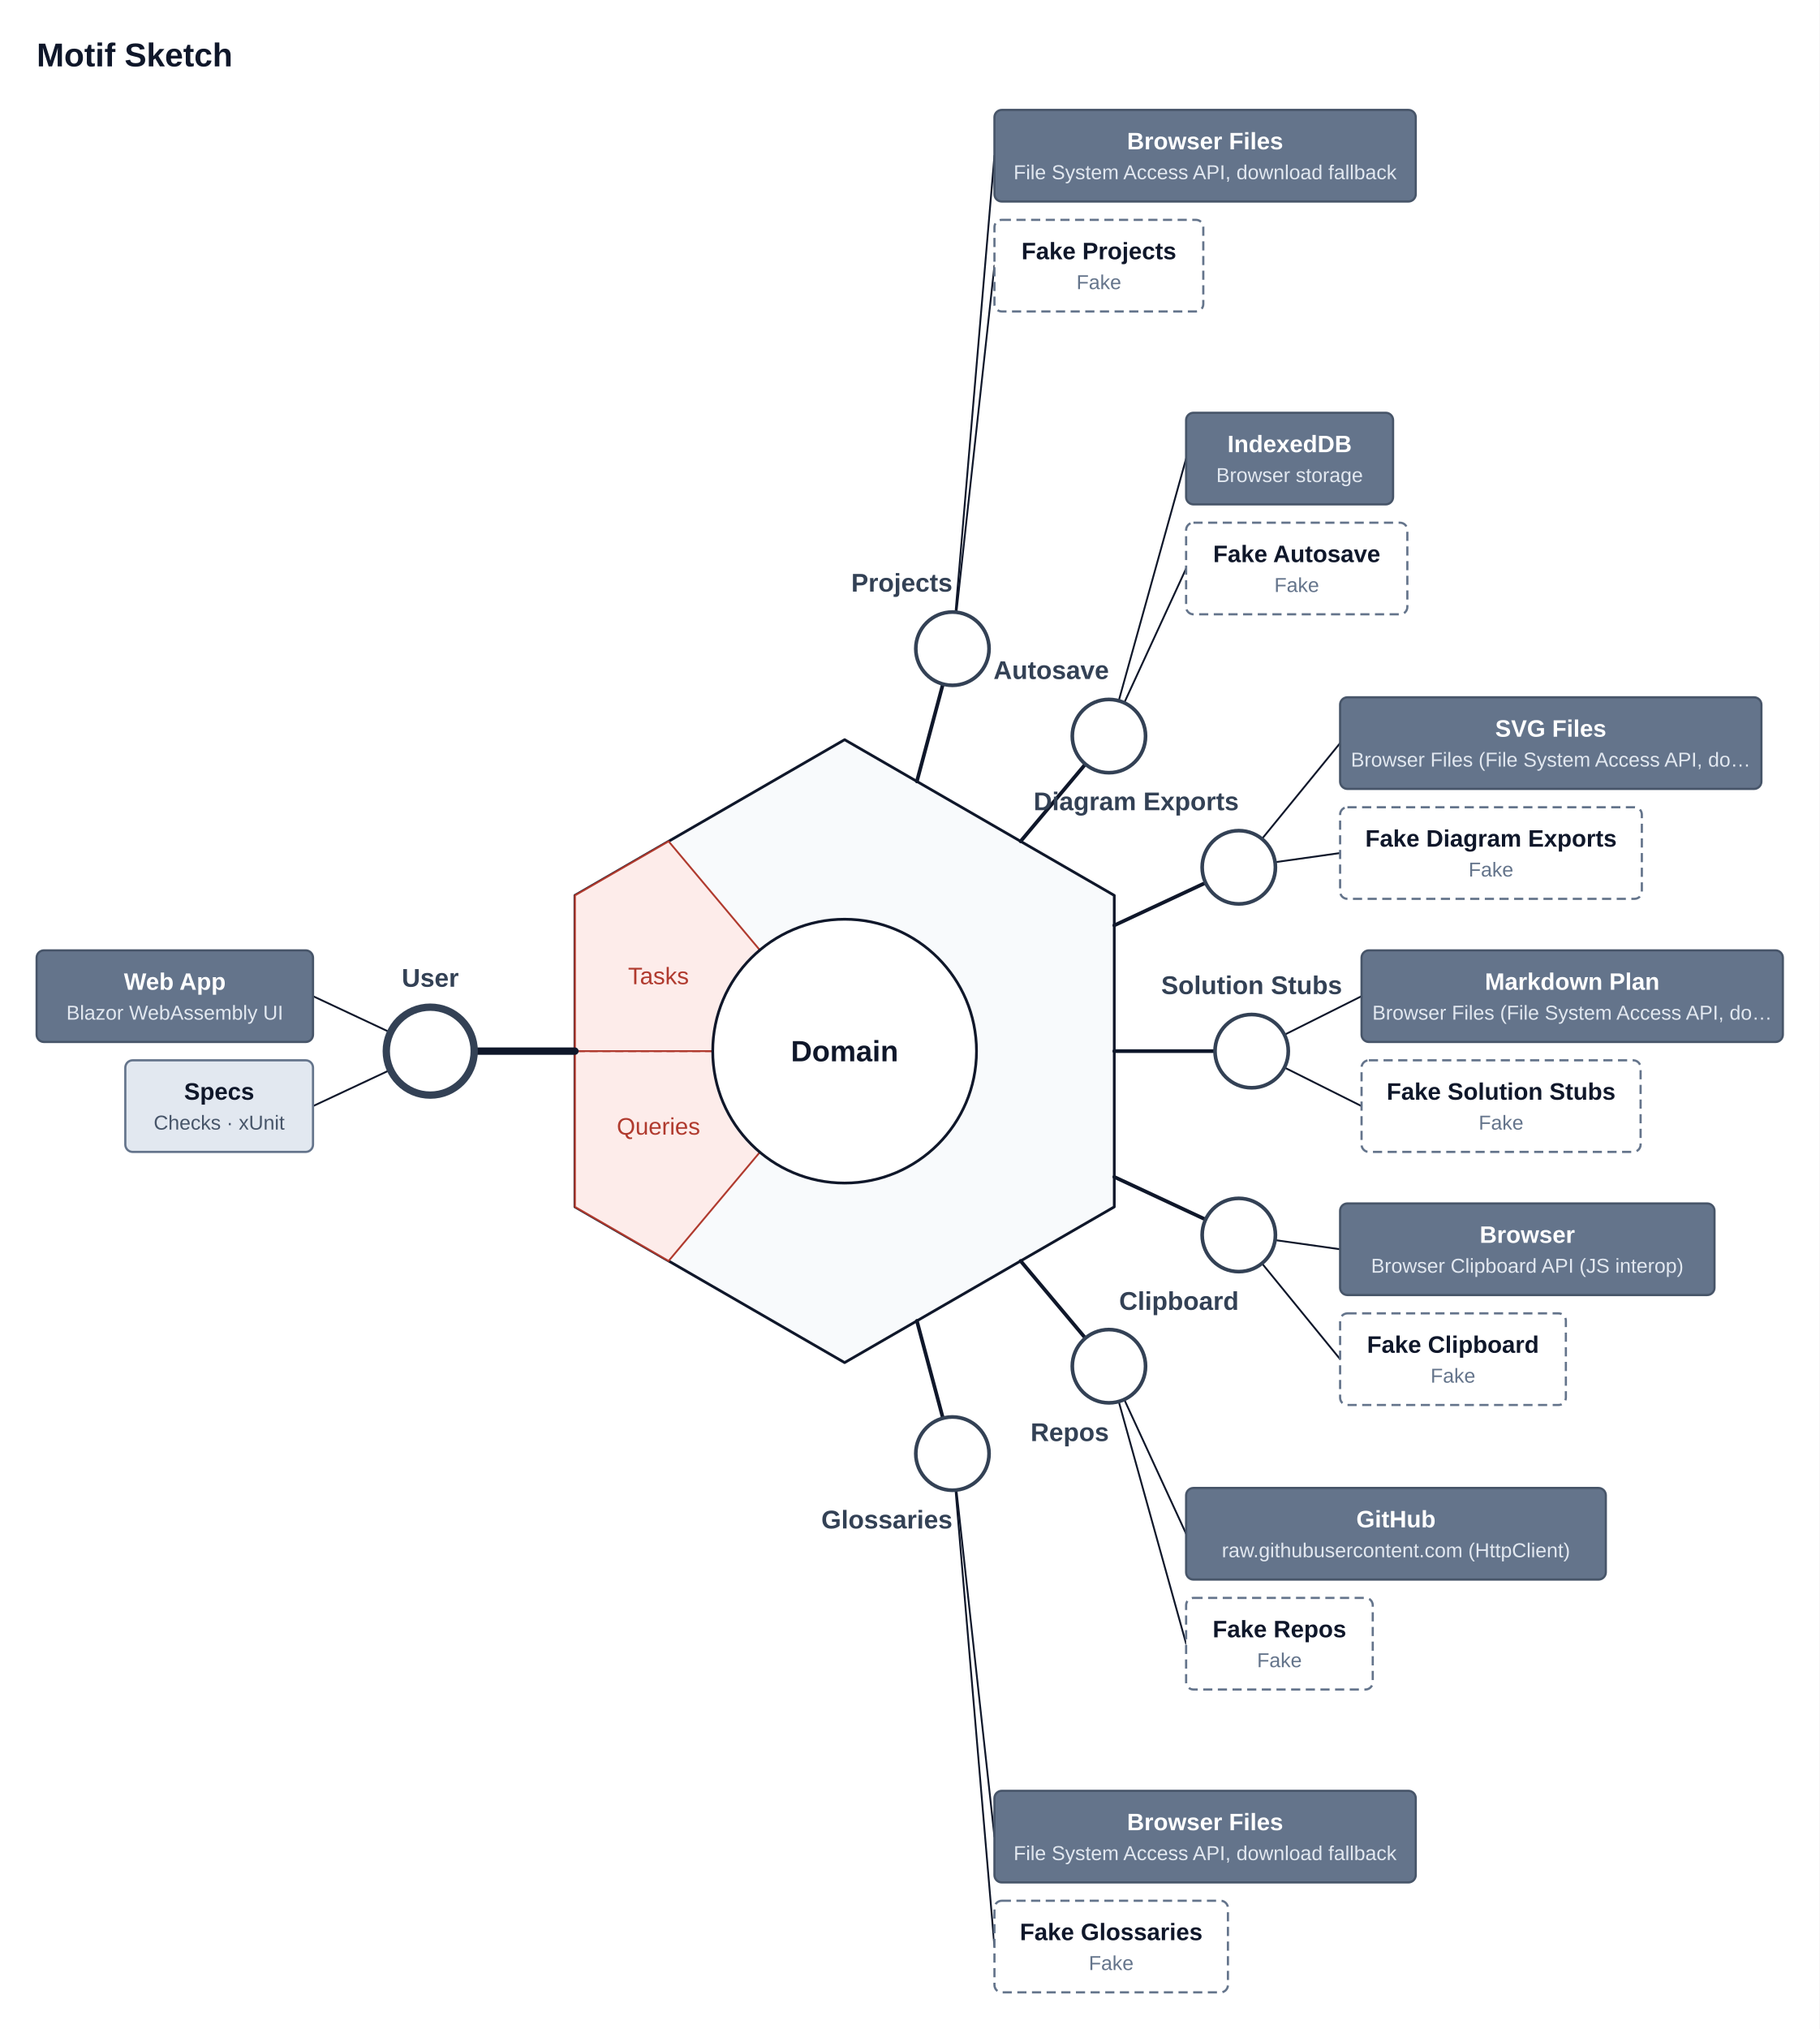
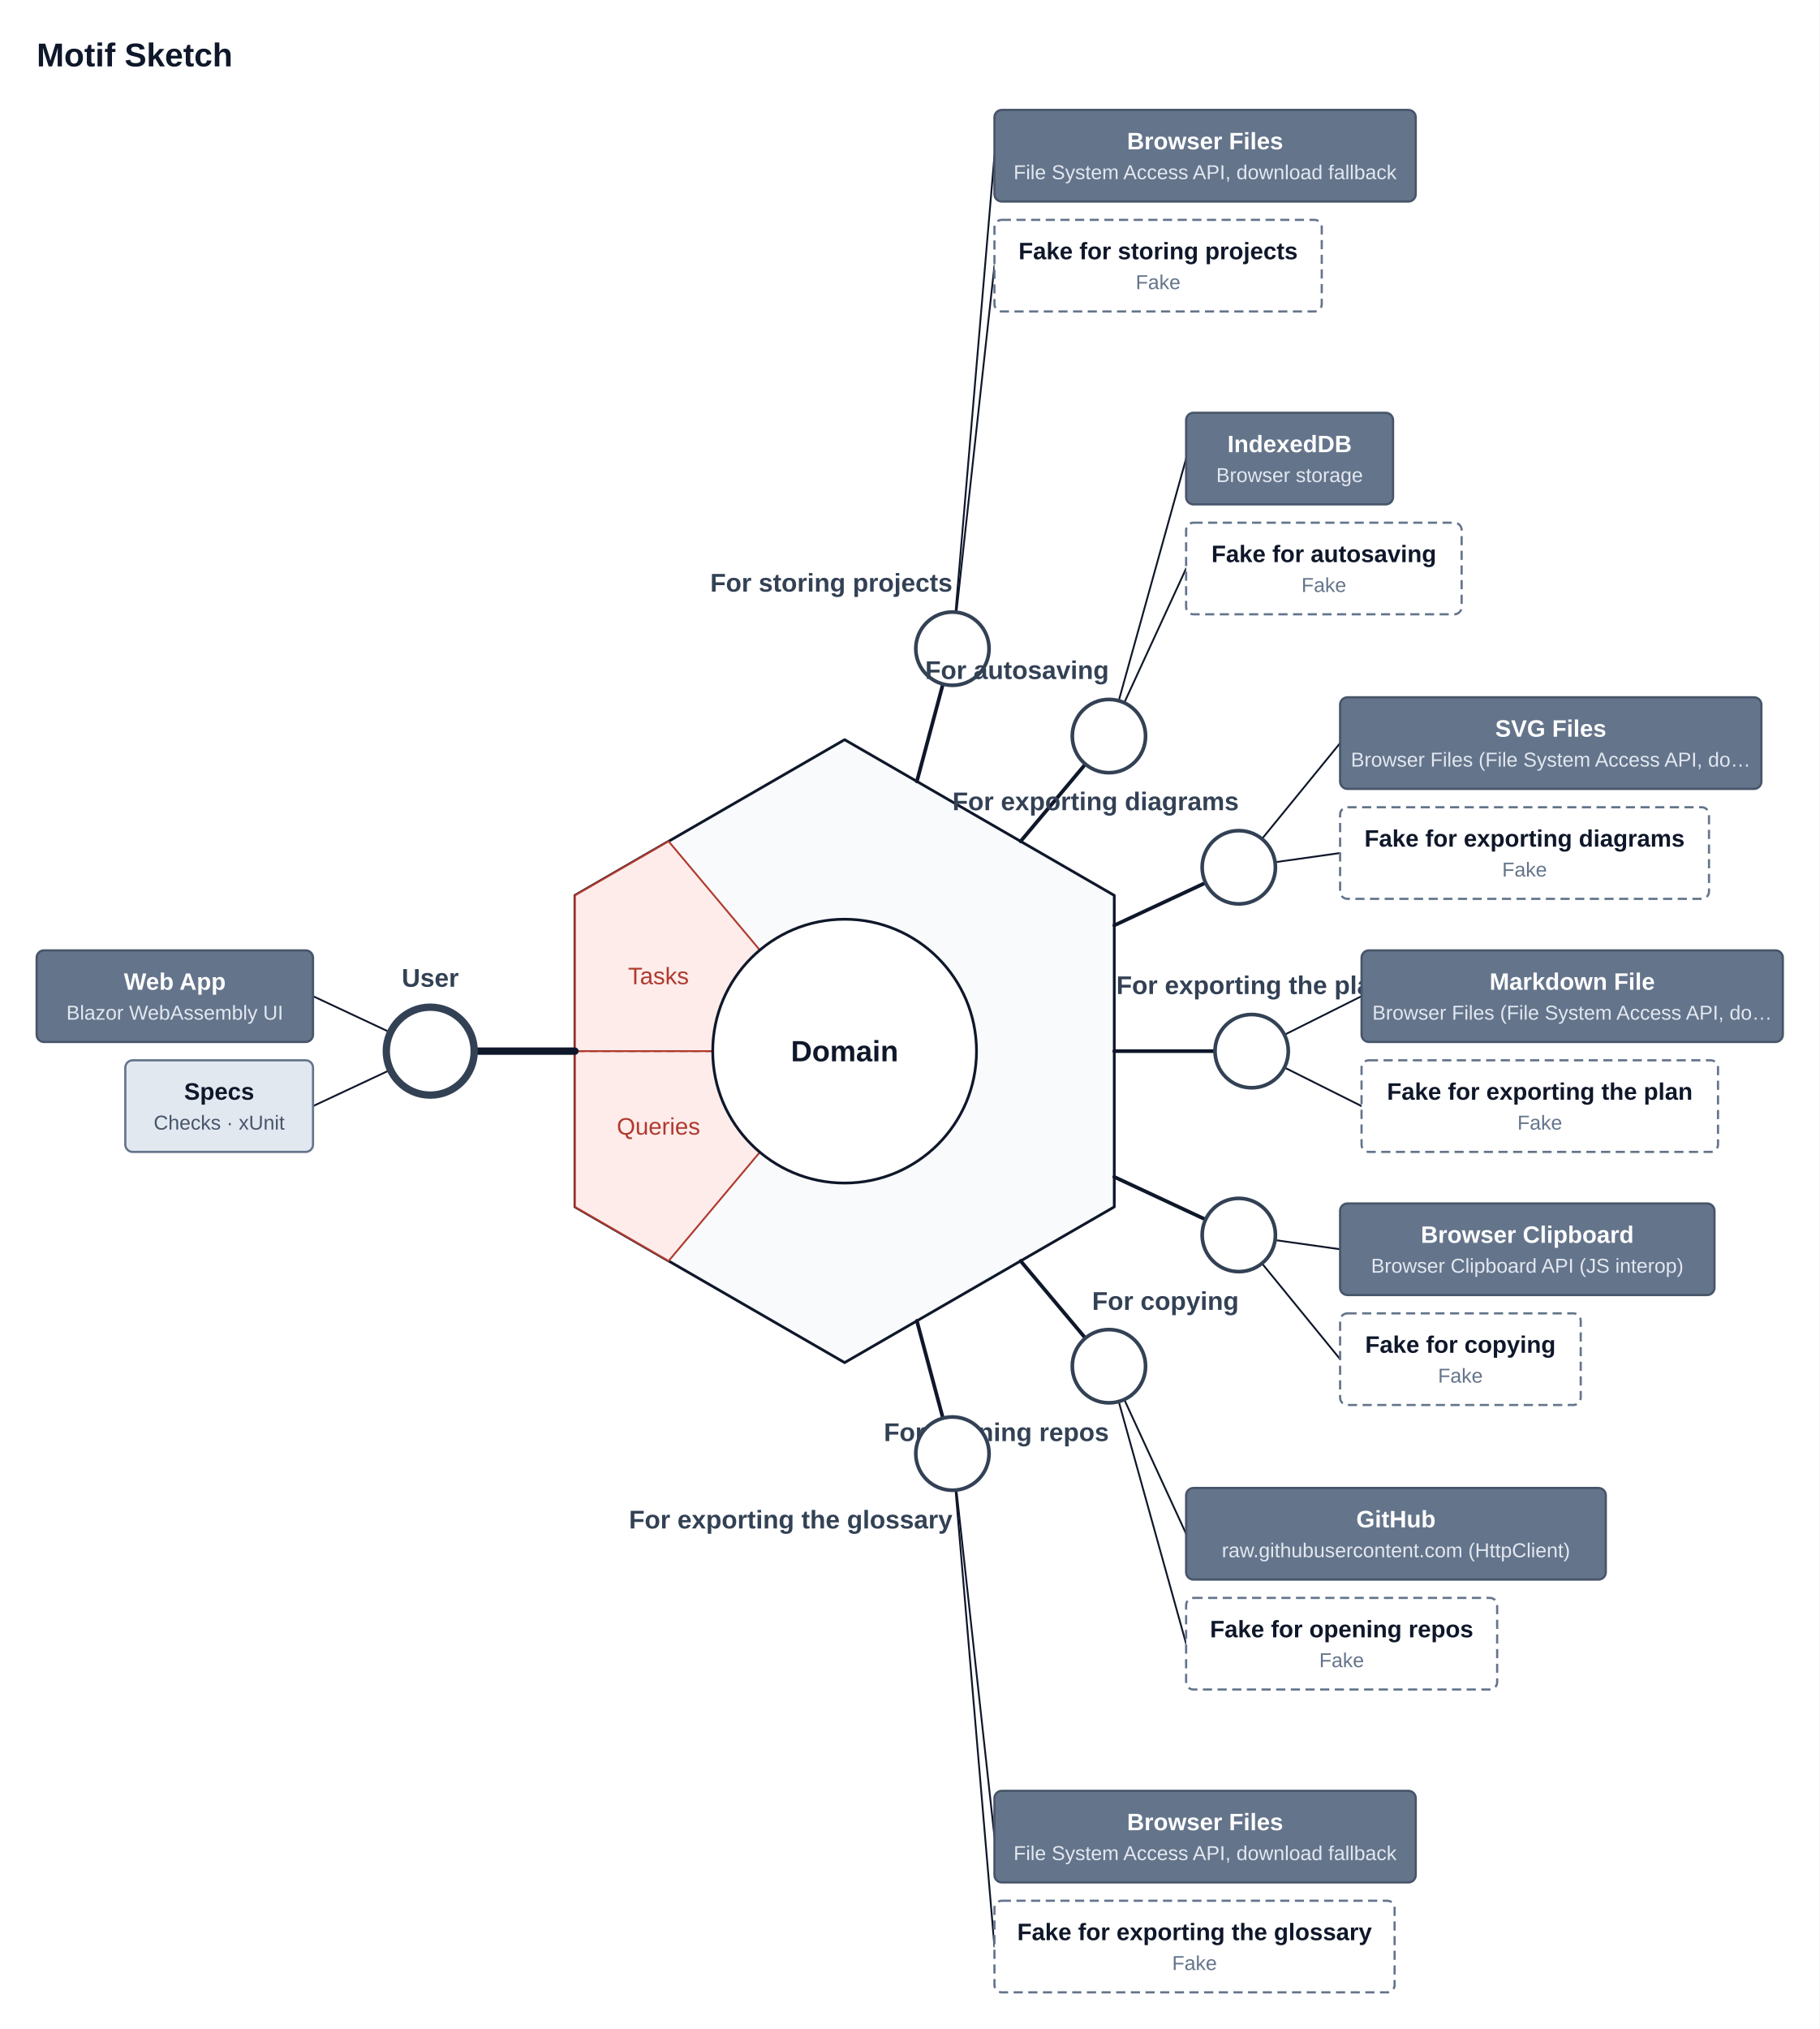
<svg xmlns="http://www.w3.org/2000/svg" width="993.34" height="1107.46" viewBox="-461.11 -573.73 993.34 1107.46" font-family="'IBM Plex Sans', 'Segoe UI', Arial, sans-serif">
  <defs>
    <marker id="arrow" viewBox="0 0 12 10" markerWidth="12" markerHeight="10" refX="12" refY="5" orient="auto-start-reverse" markerUnits="userSpaceOnUse">
      <path d="M0,0 L12,5 L0,10 Z" fill="#52606D" />
    </marker>
  </defs>
  <rect x="-461.11" y="-573.73" width="993.34" height="1107.46" fill="#FFFFFF" />
  <g class="hexagon">
    <polygon points="0,-170 -147.22,-85 -147.22,85 0,170 147.22,85 147.22,-85" fill="#F8FAFC" stroke="#0F172A" stroke-width="1.5" stroke-linejoin="round" class="outline" />
    <polygon points="-96.09,-114.52 -147.22,-85 -147.22,0 -72,0 -71.73,-6.28 -70.91,-12.5 -69.55,-18.63 -67.66,-24.63 -65.25,-30.43 -62.35,-36 -58.98,-41.3 -55.16,-46.28 -50.91,-50.91 -46.28,-55.16" fill="#FDECEA" stroke="#B03A2E" stroke-width="1" stroke-linejoin="round" />
    <polygon points="-147.22,0 -147.22,85 -96.09,114.52 -46.28,55.16 -50.91,50.91 -55.16,46.28 -58.98,41.3 -62.35,36 -65.25,30.43 -67.66,24.63 -69.55,18.63 -70.91,12.5 -71.73,6.28 -72,0" fill="#FDECEA" stroke="#B03A2E" stroke-width="1" stroke-linejoin="round" />
    <line x1="-72" y1="0" x2="-147.22" y2="0" stroke="#B03A2E" stroke-width="1" stroke-linecap="round" stroke-dasharray="4 3" />
    <text x="-101.63" y="-41.06" font-size="13" fill="#B03A2E" text-anchor="middle" dominant-baseline="central">Tasks</text>
    <text x="-101.63" y="41.06" font-size="13" fill="#B03A2E" text-anchor="middle" dominant-baseline="central">Queries</text>
    <circle cx="0" cy="0" r="72" fill="#FFFFFF" stroke="#0F172A" stroke-width="1.5" />
    <text x="0" y="0" font-size="16" fill="#0F172A" text-anchor="middle" dominant-baseline="central" font-weight="600">Domain</text>
  </g>
  <g>
    <line x1="-247.96" y1="-10.19" x2="-290.22" y2="-30" stroke="#0F172A" stroke-width="1" stroke-linecap="round" />
    <line x1="-247.96" y1="10.19" x2="-290.22" y2="30" stroke="#0F172A" stroke-width="1" stroke-linecap="round" />
    <g class="port" data-id="d6b20c01">
      <line x1="-147.22" y1="0" x2="-202.22" y2="0" stroke="#0F172A" stroke-width="4" stroke-linecap="round" />
      <circle cx="-226.22" cy="0" r="24" fill="#FFFFFF" stroke="#334155" stroke-width="4" class="outline" />
      <text x="-226.22" y="-40" font-size="14" fill="#334155" text-anchor="middle" dominant-baseline="central" font-weight="600">User</text>
    </g>
    <g class="adapter" data-id="d6b20d01" data-kind="real">
      <rect x="-441.11" y="-55" width="150.89" height="50" rx="4" ry="4" fill="#64748B" stroke="#475569" stroke-width="1.2" class="outline" />
      <text x="-365.67" y="-38" font-size="13" fill="#FFFFFF" text-anchor="middle" dominant-baseline="central" font-weight="600">Web App</text>
      <text x="-365.67" y="-21" font-size="11" fill="#E2E8F0" text-anchor="middle" dominant-baseline="central">Blazor WebAssembly UI</text>
    </g>
    <g class="adapter" data-id="d6b20d11" data-kind="checks">
      <rect x="-392.7" y="5" width="102.48" height="50" rx="4" ry="4" fill="#E2E8F0" stroke="#64748B" stroke-width="1.2" class="outline" />
      <text x="-341.46" y="22" font-size="13" fill="#0F172A" text-anchor="middle" dominant-baseline="central" font-weight="600">Specs</text>
      <text x="-341.46" y="39" font-size="11" fill="#475569" text-anchor="middle" dominant-baseline="central">Checks · xUnit</text>
    </g>
  </g>
  <g>
    <line x1="60.56" y1="-239.6" x2="81.8" y2="-488.73" stroke="#0F172A" stroke-width="1" stroke-linecap="round" />
    <line x1="61.04" y1="-239.55" x2="81.8" y2="-428.73" stroke="#0F172A" stroke-width="1" stroke-linecap="round" />
    <g class="port" data-id="d6b20c02">
      <line x1="39.45" y1="-147.22" x2="53.68" y2="-200.35" stroke="#0F172A" stroke-width="2" stroke-linecap="round" />
      <circle cx="58.86" cy="-219.67" r="20" fill="#FFFFFF" stroke="#334155" stroke-width="2" class="outline" />
-       <text x="58.86" y="-255.67" font-size="14" fill="#334155" text-anchor="end" dominant-baseline="central" font-weight="600">Projects</text>
+       <text x="58.86" y="-255.67" font-size="14" fill="#334155" text-anchor="end" dominant-baseline="central" font-weight="600">For storing projects</text>
    </g>
    <g class="adapter" data-id="d6b20d03" data-kind="real">
      <rect x="81.8" y="-513.73" width="230" height="50" rx="4" ry="4" fill="#64748B" stroke="#475569" stroke-width="1.2" class="outline" />
      <text x="196.8" y="-496.73" font-size="13" fill="#FFFFFF" text-anchor="middle" dominant-baseline="central" font-weight="600">Browser Files</text>
      <text x="196.8" y="-479.73" font-size="11" fill="#E2E8F0" text-anchor="middle" dominant-baseline="central">File System Access API, download fallback</text>
    </g>
    <g class="adapter" data-id="d6b20d04" data-kind="fake">
-       <rect x="81.8" y="-453.73" width="114.02" height="50" rx="4" ry="4" fill="#FFFFFF" stroke="#64748B" stroke-width="1.2" stroke-dasharray="5 3" class="outline" />
-       <text x="138.81" y="-436.73" font-size="13" fill="#0F172A" text-anchor="middle" dominant-baseline="central" font-weight="600">Fake Projects</text>
-       <text x="138.81" y="-419.73" font-size="11" fill="#64748B" text-anchor="middle" dominant-baseline="central">Fake</text>
+       <rect x="81.8" y="-453.73" width="178.69" height="50" rx="4" ry="4" fill="#FFFFFF" stroke="#64748B" stroke-width="1.2" stroke-dasharray="5 3" class="outline" />
+       <text x="171.15" y="-436.73" font-size="13" fill="#0F172A" text-anchor="middle" dominant-baseline="central" font-weight="600">Fake for storing projects</text>
+       <text x="171.15" y="-419.73" font-size="11" fill="#64748B" text-anchor="middle" dominant-baseline="central">Fake</text>
    </g>
  </g>
  <g>
    <line x1="149.66" y1="-191.24" x2="186.44" y2="-323.43" stroke="#0F172A" stroke-width="1" stroke-linecap="round" />
    <line x1="152.67" y1="-190.14" x2="186.44" y2="-263.43" stroke="#0F172A" stroke-width="1" stroke-linecap="round" />
    <g class="port" data-id="d6b20c03">
      <line x1="96.09" y1="-114.52" x2="131.45" y2="-156.65" stroke="#0F172A" stroke-width="2" stroke-linecap="round" />
      <circle cx="144.3" cy="-171.97" r="20" fill="#FFFFFF" stroke="#334155" stroke-width="2" class="outline" />
-       <text x="144.3" y="-207.97" font-size="14" fill="#334155" text-anchor="end" dominant-baseline="central" font-weight="600">Autosave</text>
+       <text x="144.3" y="-207.97" font-size="14" fill="#334155" text-anchor="end" dominant-baseline="central" font-weight="600">For autosaving</text>
    </g>
    <g class="adapter" data-id="d6b20d05" data-kind="real">
      <rect x="186.44" y="-348.43" width="112.99" height="50" rx="4" ry="4" fill="#64748B" stroke="#475569" stroke-width="1.2" class="outline" />
      <text x="242.94" y="-331.43" font-size="13" fill="#FFFFFF" text-anchor="middle" dominant-baseline="central" font-weight="600">IndexedDB</text>
      <text x="242.94" y="-314.43" font-size="11" fill="#E2E8F0" text-anchor="middle" dominant-baseline="central">Browser storage</text>
    </g>
    <g class="adapter" data-id="d6b20d06" data-kind="fake">
-       <rect x="186.44" y="-288.43" width="120.78" height="50" rx="4" ry="4" fill="#FFFFFF" stroke="#64748B" stroke-width="1.2" stroke-dasharray="5 3" class="outline" />
-       <text x="246.83" y="-271.43" font-size="13" fill="#0F172A" text-anchor="middle" dominant-baseline="central" font-weight="600">Fake Autosave</text>
-       <text x="246.83" y="-254.43" font-size="11" fill="#64748B" text-anchor="middle" dominant-baseline="central">Fake</text>
+       <rect x="186.44" y="-288.43" width="150.42" height="50" rx="4" ry="4" fill="#FFFFFF" stroke="#64748B" stroke-width="1.2" stroke-dasharray="5 3" class="outline" />
+       <text x="261.65" y="-271.43" font-size="13" fill="#0F172A" text-anchor="middle" dominant-baseline="central" font-weight="600">Fake for autosaving</text>
+       <text x="261.65" y="-254.43" font-size="11" fill="#64748B" text-anchor="middle" dominant-baseline="central">Fake</text>
    </g>
  </g>
  <g>
    <line x1="227.84" y1="-115.84" x2="270.51" y2="-168.13" stroke="#0F172A" stroke-width="1" stroke-linecap="round" />
    <line x1="235" y1="-103.13" x2="270.51" y2="-108.13" stroke="#0F172A" stroke-width="1" stroke-linecap="round" />
    <g class="port" data-id="d6b20c04">
      <line x1="147.22" y1="-68.65" x2="197.07" y2="-91.9" stroke="#0F172A" stroke-width="2" stroke-linecap="round" />
      <circle cx="215.2" cy="-100.35" r="20" fill="#FFFFFF" stroke="#334155" stroke-width="2" class="outline" />
-       <text x="215.2" y="-136.35" font-size="14" fill="#334155" text-anchor="end" dominant-baseline="central" font-weight="600">Diagram Exports</text>
+       <text x="215.2" y="-136.35" font-size="14" fill="#334155" text-anchor="end" dominant-baseline="central" font-weight="600">For exporting diagrams</text>
    </g>
    <g class="adapter" data-id="d6b20d07" data-kind="real">
      <rect x="270.51" y="-193.13" width="230" height="50" rx="4" ry="4" fill="#64748B" stroke="#475569" stroke-width="1.2" class="outline" />
      <text x="385.51" y="-176.13" font-size="13" fill="#FFFFFF" text-anchor="middle" dominant-baseline="central" font-weight="600">SVG Files</text>
      <text x="385.51" y="-159.13" font-size="11" fill="#E2E8F0" text-anchor="middle" dominant-baseline="central">Browser Files (File System Access API, do…</text>
    </g>
    <g class="adapter" data-id="d6b20d08" data-kind="fake">
-       <rect x="270.51" y="-133.13" width="164.73" height="50" rx="4" ry="4" fill="#FFFFFF" stroke="#64748B" stroke-width="1.2" stroke-dasharray="5 3" class="outline" />
-       <text x="352.88" y="-116.13" font-size="13" fill="#0F172A" text-anchor="middle" dominant-baseline="central" font-weight="600">Fake Diagram Exports</text>
-       <text x="352.88" y="-99.13" font-size="11" fill="#64748B" text-anchor="middle" dominant-baseline="central">Fake</text>
+       <rect x="270.51" y="-133.13" width="201.39" height="50" rx="4" ry="4" fill="#FFFFFF" stroke="#64748B" stroke-width="1.2" stroke-dasharray="5 3" class="outline" />
+       <text x="371.21" y="-116.13" font-size="13" fill="#0F172A" text-anchor="middle" dominant-baseline="central" font-weight="600">Fake for exporting diagrams</text>
+       <text x="371.21" y="-99.13" font-size="11" fill="#64748B" text-anchor="middle" dominant-baseline="central">Fake</text>
    </g>
  </g>
  <g>
    <line x1="240.11" y1="-8.94" x2="282.22" y2="-30" stroke="#0F172A" stroke-width="1" stroke-linecap="round" />
    <line x1="240.11" y1="8.94" x2="282.22" y2="30" stroke="#0F172A" stroke-width="1" stroke-linecap="round" />
    <g class="port" data-id="d6b20c05">
      <line x1="147.22" y1="0" x2="202.22" y2="0" stroke="#0F172A" stroke-width="2" stroke-linecap="round" />
      <circle cx="222.22" cy="0" r="20" fill="#FFFFFF" stroke="#334155" stroke-width="2" class="outline" />
-       <text x="222.22" y="-36" font-size="14" fill="#334155" text-anchor="middle" dominant-baseline="central" font-weight="600">Solution Stubs</text>
+       <text x="222.22" y="-36" font-size="14" fill="#334155" text-anchor="middle" dominant-baseline="central" font-weight="600">For exporting the plan</text>
    </g>
    <g class="adapter" data-id="d6b20d09" data-kind="real">
      <rect x="282.22" y="-55" width="230" height="50" rx="4" ry="4" fill="#64748B" stroke="#475569" stroke-width="1.2" class="outline" />
-       <text x="397.22" y="-38" font-size="13" fill="#FFFFFF" text-anchor="middle" dominant-baseline="central" font-weight="600">Markdown Plan</text>
+       <text x="397.22" y="-38" font-size="13" fill="#FFFFFF" text-anchor="middle" dominant-baseline="central" font-weight="600">Markdown File</text>
      <text x="397.22" y="-21" font-size="11" fill="#E2E8F0" text-anchor="middle" dominant-baseline="central">Browser Files (File System Access API, do…</text>
    </g>
    <g class="adapter" data-id="d6b20d10" data-kind="fake">
-       <rect x="282.22" y="5" width="152.34" height="50" rx="4" ry="4" fill="#FFFFFF" stroke="#64748B" stroke-width="1.2" stroke-dasharray="5 3" class="outline" />
-       <text x="358.39" y="22" font-size="13" fill="#0F172A" text-anchor="middle" dominant-baseline="central" font-weight="600">Fake Solution Stubs</text>
-       <text x="358.39" y="39" font-size="11" fill="#64748B" text-anchor="middle" dominant-baseline="central">Fake</text>
+       <rect x="282.22" y="5" width="194.6" height="50" rx="4" ry="4" fill="#FFFFFF" stroke="#64748B" stroke-width="1.2" stroke-dasharray="5 3" class="outline" />
+       <text x="379.53" y="22" font-size="13" fill="#0F172A" text-anchor="middle" dominant-baseline="central" font-weight="600">Fake for exporting the plan</text>
+       <text x="379.53" y="39" font-size="11" fill="#64748B" text-anchor="middle" dominant-baseline="central">Fake</text>
    </g>
  </g>
  <g>
    <line x1="235" y1="103.13" x2="270.51" y2="108.13" stroke="#0F172A" stroke-width="1" stroke-linecap="round" />
    <line x1="227.84" y1="115.84" x2="270.51" y2="168.13" stroke="#0F172A" stroke-width="1" stroke-linecap="round" />
    <g class="port" data-id="d6b20c06">
      <line x1="147.22" y1="68.65" x2="197.07" y2="91.9" stroke="#0F172A" stroke-width="2" stroke-linecap="round" />
      <circle cx="215.2" cy="100.35" r="20" fill="#FFFFFF" stroke="#334155" stroke-width="2" class="outline" />
-       <text x="215.2" y="136.35" font-size="14" fill="#334155" text-anchor="end" dominant-baseline="central" font-weight="600">Clipboard</text>
+       <text x="215.2" y="136.35" font-size="14" fill="#334155" text-anchor="end" dominant-baseline="central" font-weight="600">For copying</text>
    </g>
    <g class="adapter" data-id="d6b20d12" data-kind="real">
      <rect x="270.51" y="83.13" width="204.39" height="50" rx="4" ry="4" fill="#64748B" stroke="#475569" stroke-width="1.2" class="outline" />
-       <text x="372.71" y="100.13" font-size="13" fill="#FFFFFF" text-anchor="middle" dominant-baseline="central" font-weight="600">Browser</text>
+       <text x="372.71" y="100.13" font-size="13" fill="#FFFFFF" text-anchor="middle" dominant-baseline="central" font-weight="600">Browser Clipboard</text>
      <text x="372.71" y="117.13" font-size="11" fill="#E2E8F0" text-anchor="middle" dominant-baseline="central">Browser Clipboard API (JS interop)</text>
    </g>
    <g class="adapter" data-id="d6b20d13" data-kind="fake">
-       <rect x="270.51" y="143.13" width="123.25" height="50" rx="4" ry="4" fill="#FFFFFF" stroke="#64748B" stroke-width="1.2" stroke-dasharray="5 3" class="outline" />
-       <text x="332.14" y="160.13" font-size="13" fill="#0F172A" text-anchor="middle" dominant-baseline="central" font-weight="600">Fake Clipboard</text>
-       <text x="332.14" y="177.13" font-size="11" fill="#64748B" text-anchor="middle" dominant-baseline="central">Fake</text>
+       <rect x="270.51" y="143.13" width="131.36" height="50" rx="4" ry="4" fill="#FFFFFF" stroke="#64748B" stroke-width="1.2" stroke-dasharray="5 3" class="outline" />
+       <text x="336.19" y="160.13" font-size="13" fill="#0F172A" text-anchor="middle" dominant-baseline="central" font-weight="600">Fake for copying</text>
+       <text x="336.19" y="177.13" font-size="11" fill="#64748B" text-anchor="middle" dominant-baseline="central">Fake</text>
    </g>
  </g>
  <g>
    <line x1="152.67" y1="190.14" x2="186.44" y2="263.43" stroke="#0F172A" stroke-width="1" stroke-linecap="round" />
    <line x1="149.66" y1="191.24" x2="186.44" y2="323.43" stroke="#0F172A" stroke-width="1" stroke-linecap="round" />
    <g class="port" data-id="d6b20c07">
      <line x1="96.09" y1="114.52" x2="131.45" y2="156.65" stroke="#0F172A" stroke-width="2" stroke-linecap="round" />
      <circle cx="144.3" cy="171.97" r="20" fill="#FFFFFF" stroke="#334155" stroke-width="2" class="outline" />
-       <text x="144.3" y="207.97" font-size="14" fill="#334155" text-anchor="end" dominant-baseline="central" font-weight="600">Repos</text>
+       <text x="144.3" y="207.97" font-size="14" fill="#334155" text-anchor="end" dominant-baseline="central" font-weight="600">For opening repos</text>
    </g>
    <g class="adapter" data-id="d6b20d14" data-kind="real">
      <rect x="186.44" y="238.43" width="229.13" height="50" rx="4" ry="4" fill="#64748B" stroke="#475569" stroke-width="1.2" class="outline" />
      <text x="301.01" y="255.43" font-size="13" fill="#FFFFFF" text-anchor="middle" dominant-baseline="central" font-weight="600">GitHub</text>
      <text x="301.01" y="272.43" font-size="11" fill="#E2E8F0" text-anchor="middle" dominant-baseline="central">raw.githubusercontent.com (HttpClient)</text>
    </g>
    <g class="adapter" data-id="d6b20d15" data-kind="fake">
-       <rect x="186.44" y="298.43" width="101.89" height="50" rx="4" ry="4" fill="#FFFFFF" stroke="#64748B" stroke-width="1.2" stroke-dasharray="5 3" class="outline" />
-       <text x="237.39" y="315.43" font-size="13" fill="#0F172A" text-anchor="middle" dominant-baseline="central" font-weight="600">Fake Repos</text>
-       <text x="237.39" y="332.43" font-size="11" fill="#64748B" text-anchor="middle" dominant-baseline="central">Fake</text>
+       <rect x="186.44" y="298.43" width="169.81" height="50" rx="4" ry="4" fill="#FFFFFF" stroke="#64748B" stroke-width="1.2" stroke-dasharray="5 3" class="outline" />
+       <text x="271.35" y="315.43" font-size="13" fill="#0F172A" text-anchor="middle" dominant-baseline="central" font-weight="600">Fake for opening repos</text>
+       <text x="271.35" y="332.43" font-size="11" fill="#64748B" text-anchor="middle" dominant-baseline="central">Fake</text>
    </g>
  </g>
  <g>
    <line x1="61.04" y1="239.55" x2="81.8" y2="428.73" stroke="#0F172A" stroke-width="1" stroke-linecap="round" />
    <line x1="60.56" y1="239.6" x2="81.8" y2="488.73" stroke="#0F172A" stroke-width="1" stroke-linecap="round" />
    <g class="port" data-id="d6b20c08">
      <line x1="39.45" y1="147.22" x2="53.68" y2="200.35" stroke="#0F172A" stroke-width="2" stroke-linecap="round" />
      <circle cx="58.86" cy="219.67" r="20" fill="#FFFFFF" stroke="#334155" stroke-width="2" class="outline" />
-       <text x="58.86" y="255.67" font-size="14" fill="#334155" text-anchor="end" dominant-baseline="central" font-weight="600">Glossaries</text>
+       <text x="58.86" y="255.67" font-size="14" fill="#334155" text-anchor="end" dominant-baseline="central" font-weight="600">For exporting the glossary</text>
    </g>
    <g class="adapter" data-id="d6b20d16" data-kind="real">
      <rect x="81.8" y="403.73" width="230" height="50" rx="4" ry="4" fill="#64748B" stroke="#475569" stroke-width="1.2" class="outline" />
      <text x="196.8" y="420.73" font-size="13" fill="#FFFFFF" text-anchor="middle" dominant-baseline="central" font-weight="600">Browser Files</text>
      <text x="196.8" y="437.73" font-size="11" fill="#E2E8F0" text-anchor="middle" dominant-baseline="central">File System Access API, download fallback</text>
    </g>
    <g class="adapter" data-id="d6b20d17" data-kind="fake">
-       <rect x="81.8" y="463.73" width="127.47" height="50" rx="4" ry="4" fill="#FFFFFF" stroke="#64748B" stroke-width="1.2" stroke-dasharray="5 3" class="outline" />
-       <text x="145.54" y="480.73" font-size="13" fill="#0F172A" text-anchor="middle" dominant-baseline="central" font-weight="600">Fake Glossaries</text>
-       <text x="145.54" y="497.73" font-size="11" fill="#64748B" text-anchor="middle" dominant-baseline="central">Fake</text>
+       <rect x="81.8" y="463.73" width="218.46" height="50" rx="4" ry="4" fill="#FFFFFF" stroke="#64748B" stroke-width="1.2" stroke-dasharray="5 3" class="outline" />
+       <text x="191.03" y="480.73" font-size="13" fill="#0F172A" text-anchor="middle" dominant-baseline="central" font-weight="600">Fake for exporting the glossary</text>
+       <text x="191.03" y="497.73" font-size="11" fill="#64748B" text-anchor="middle" dominant-baseline="central">Fake</text>
    </g>
  </g>
  <text x="-441.11" y="-543.73" font-size="18" fill="#0F172A" text-anchor="start" dominant-baseline="central" font-weight="600">Motif Sketch</text>
</svg>
